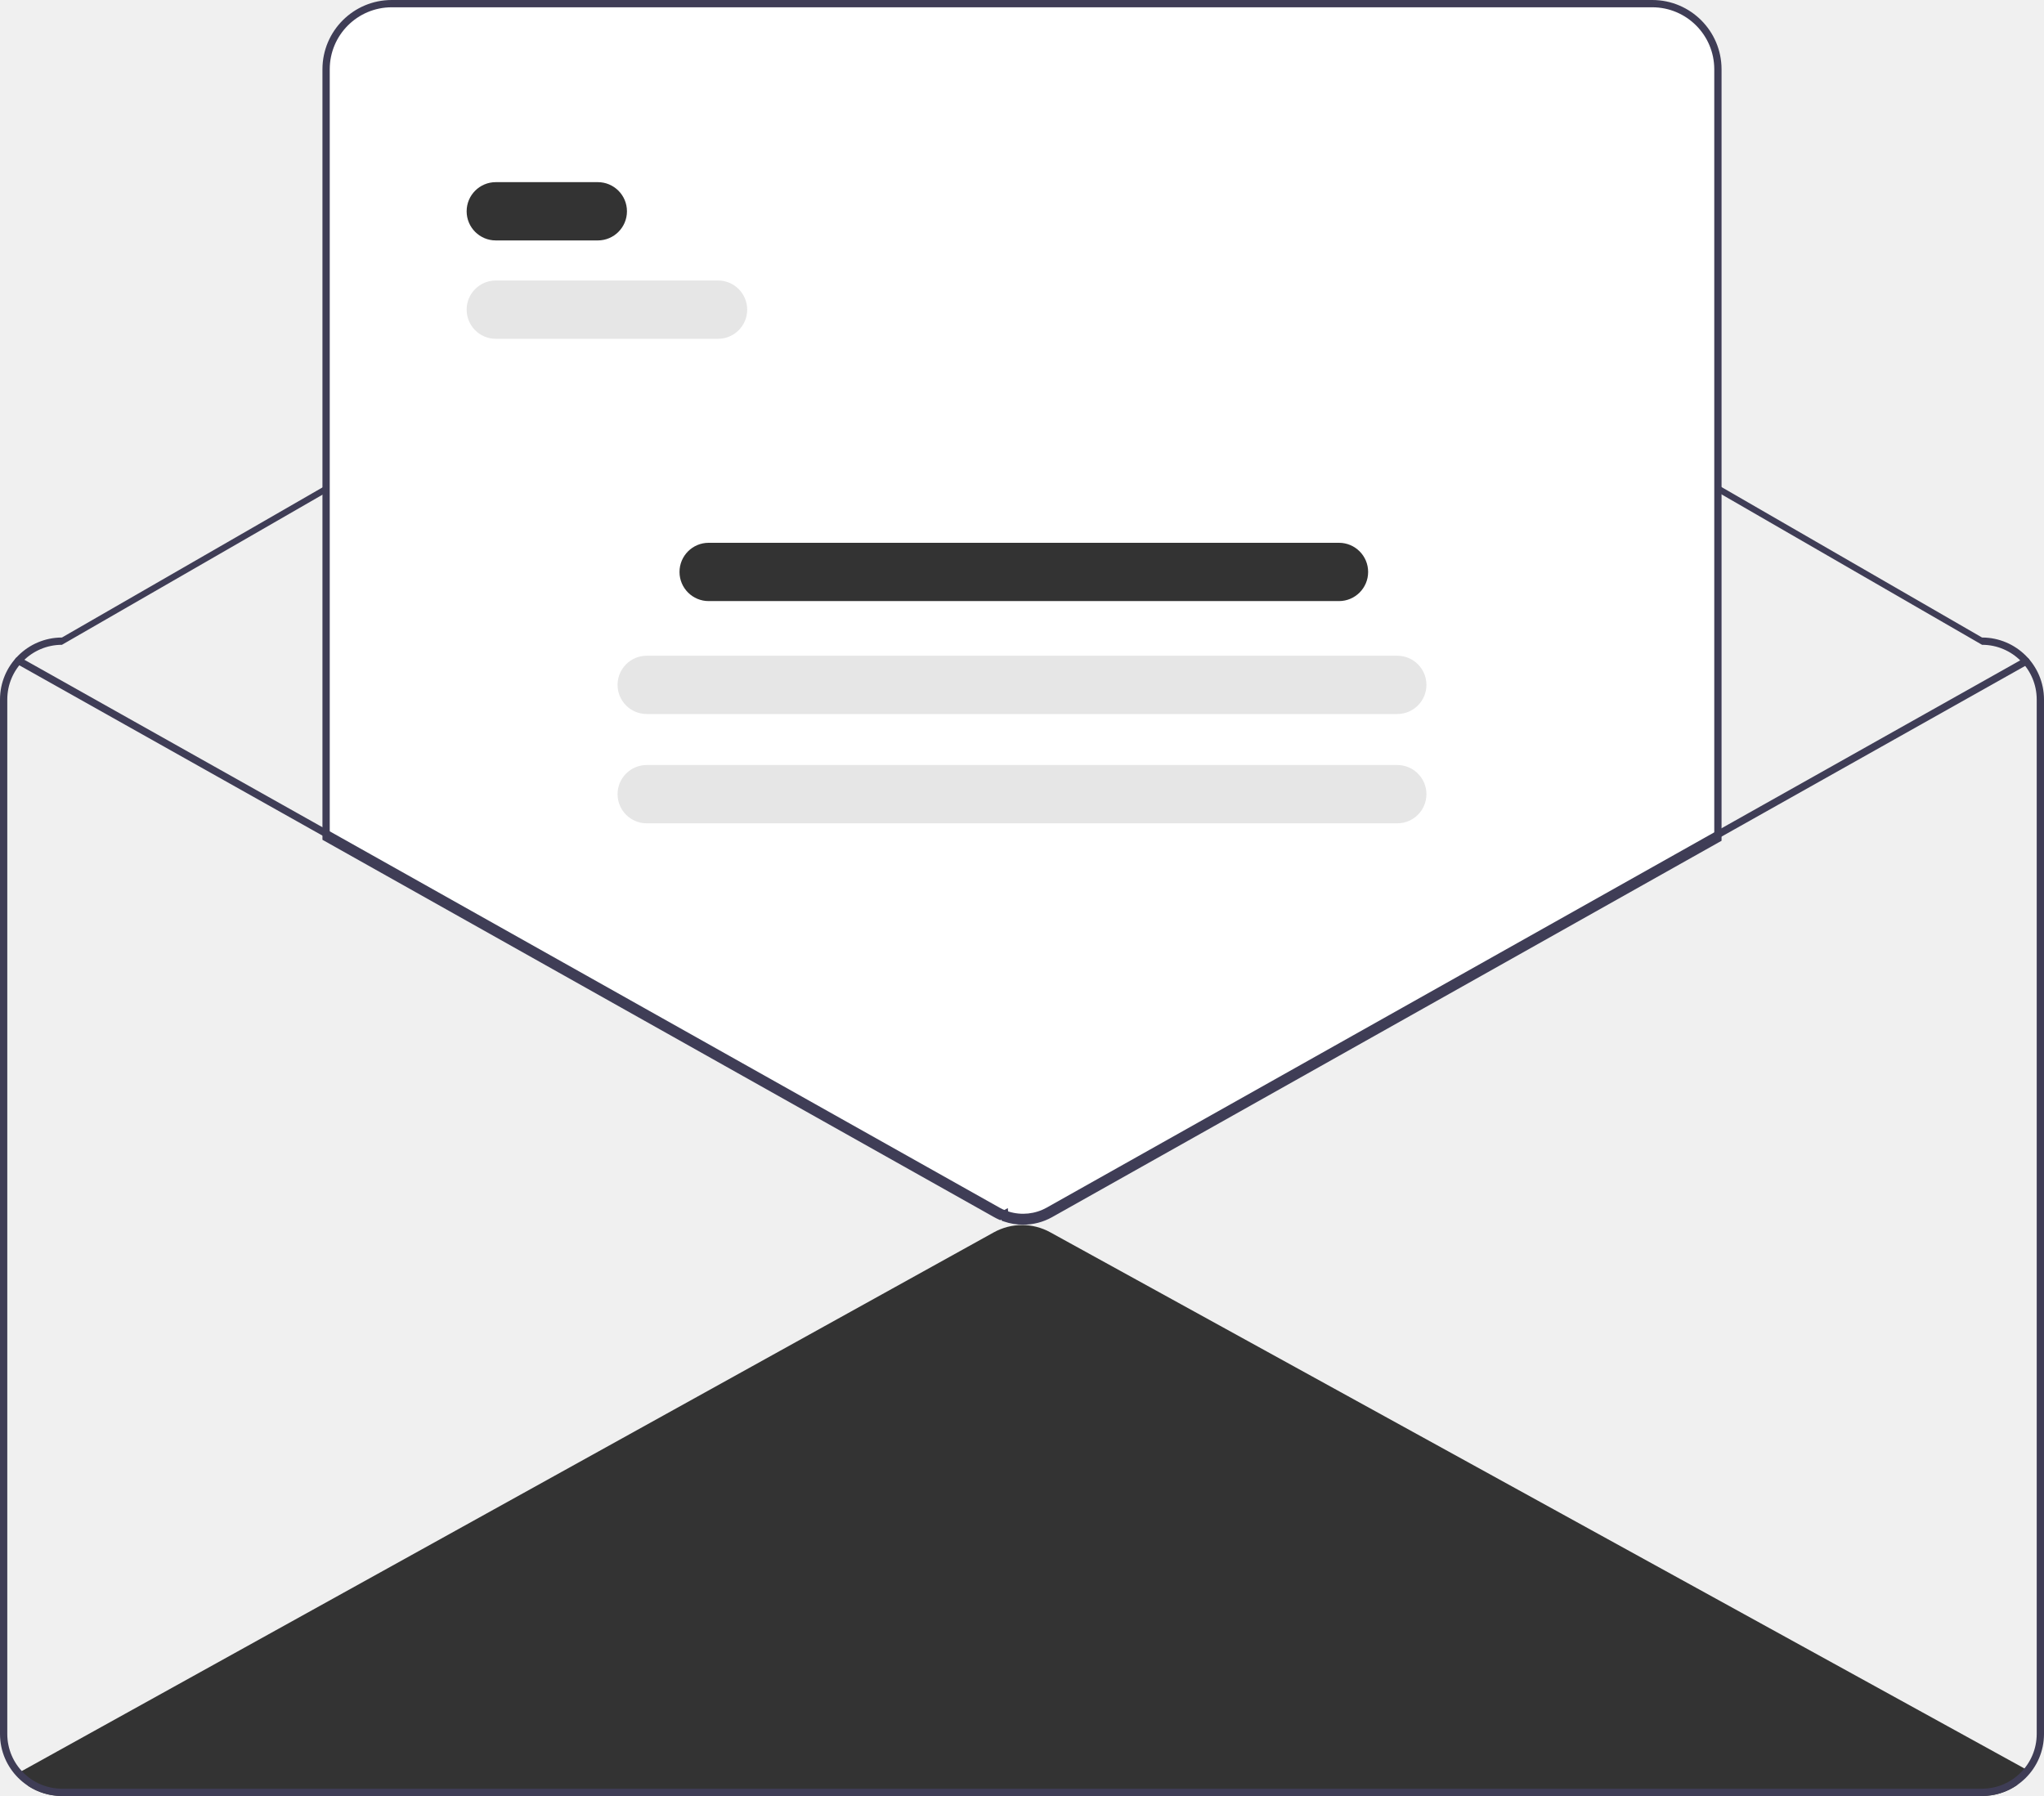
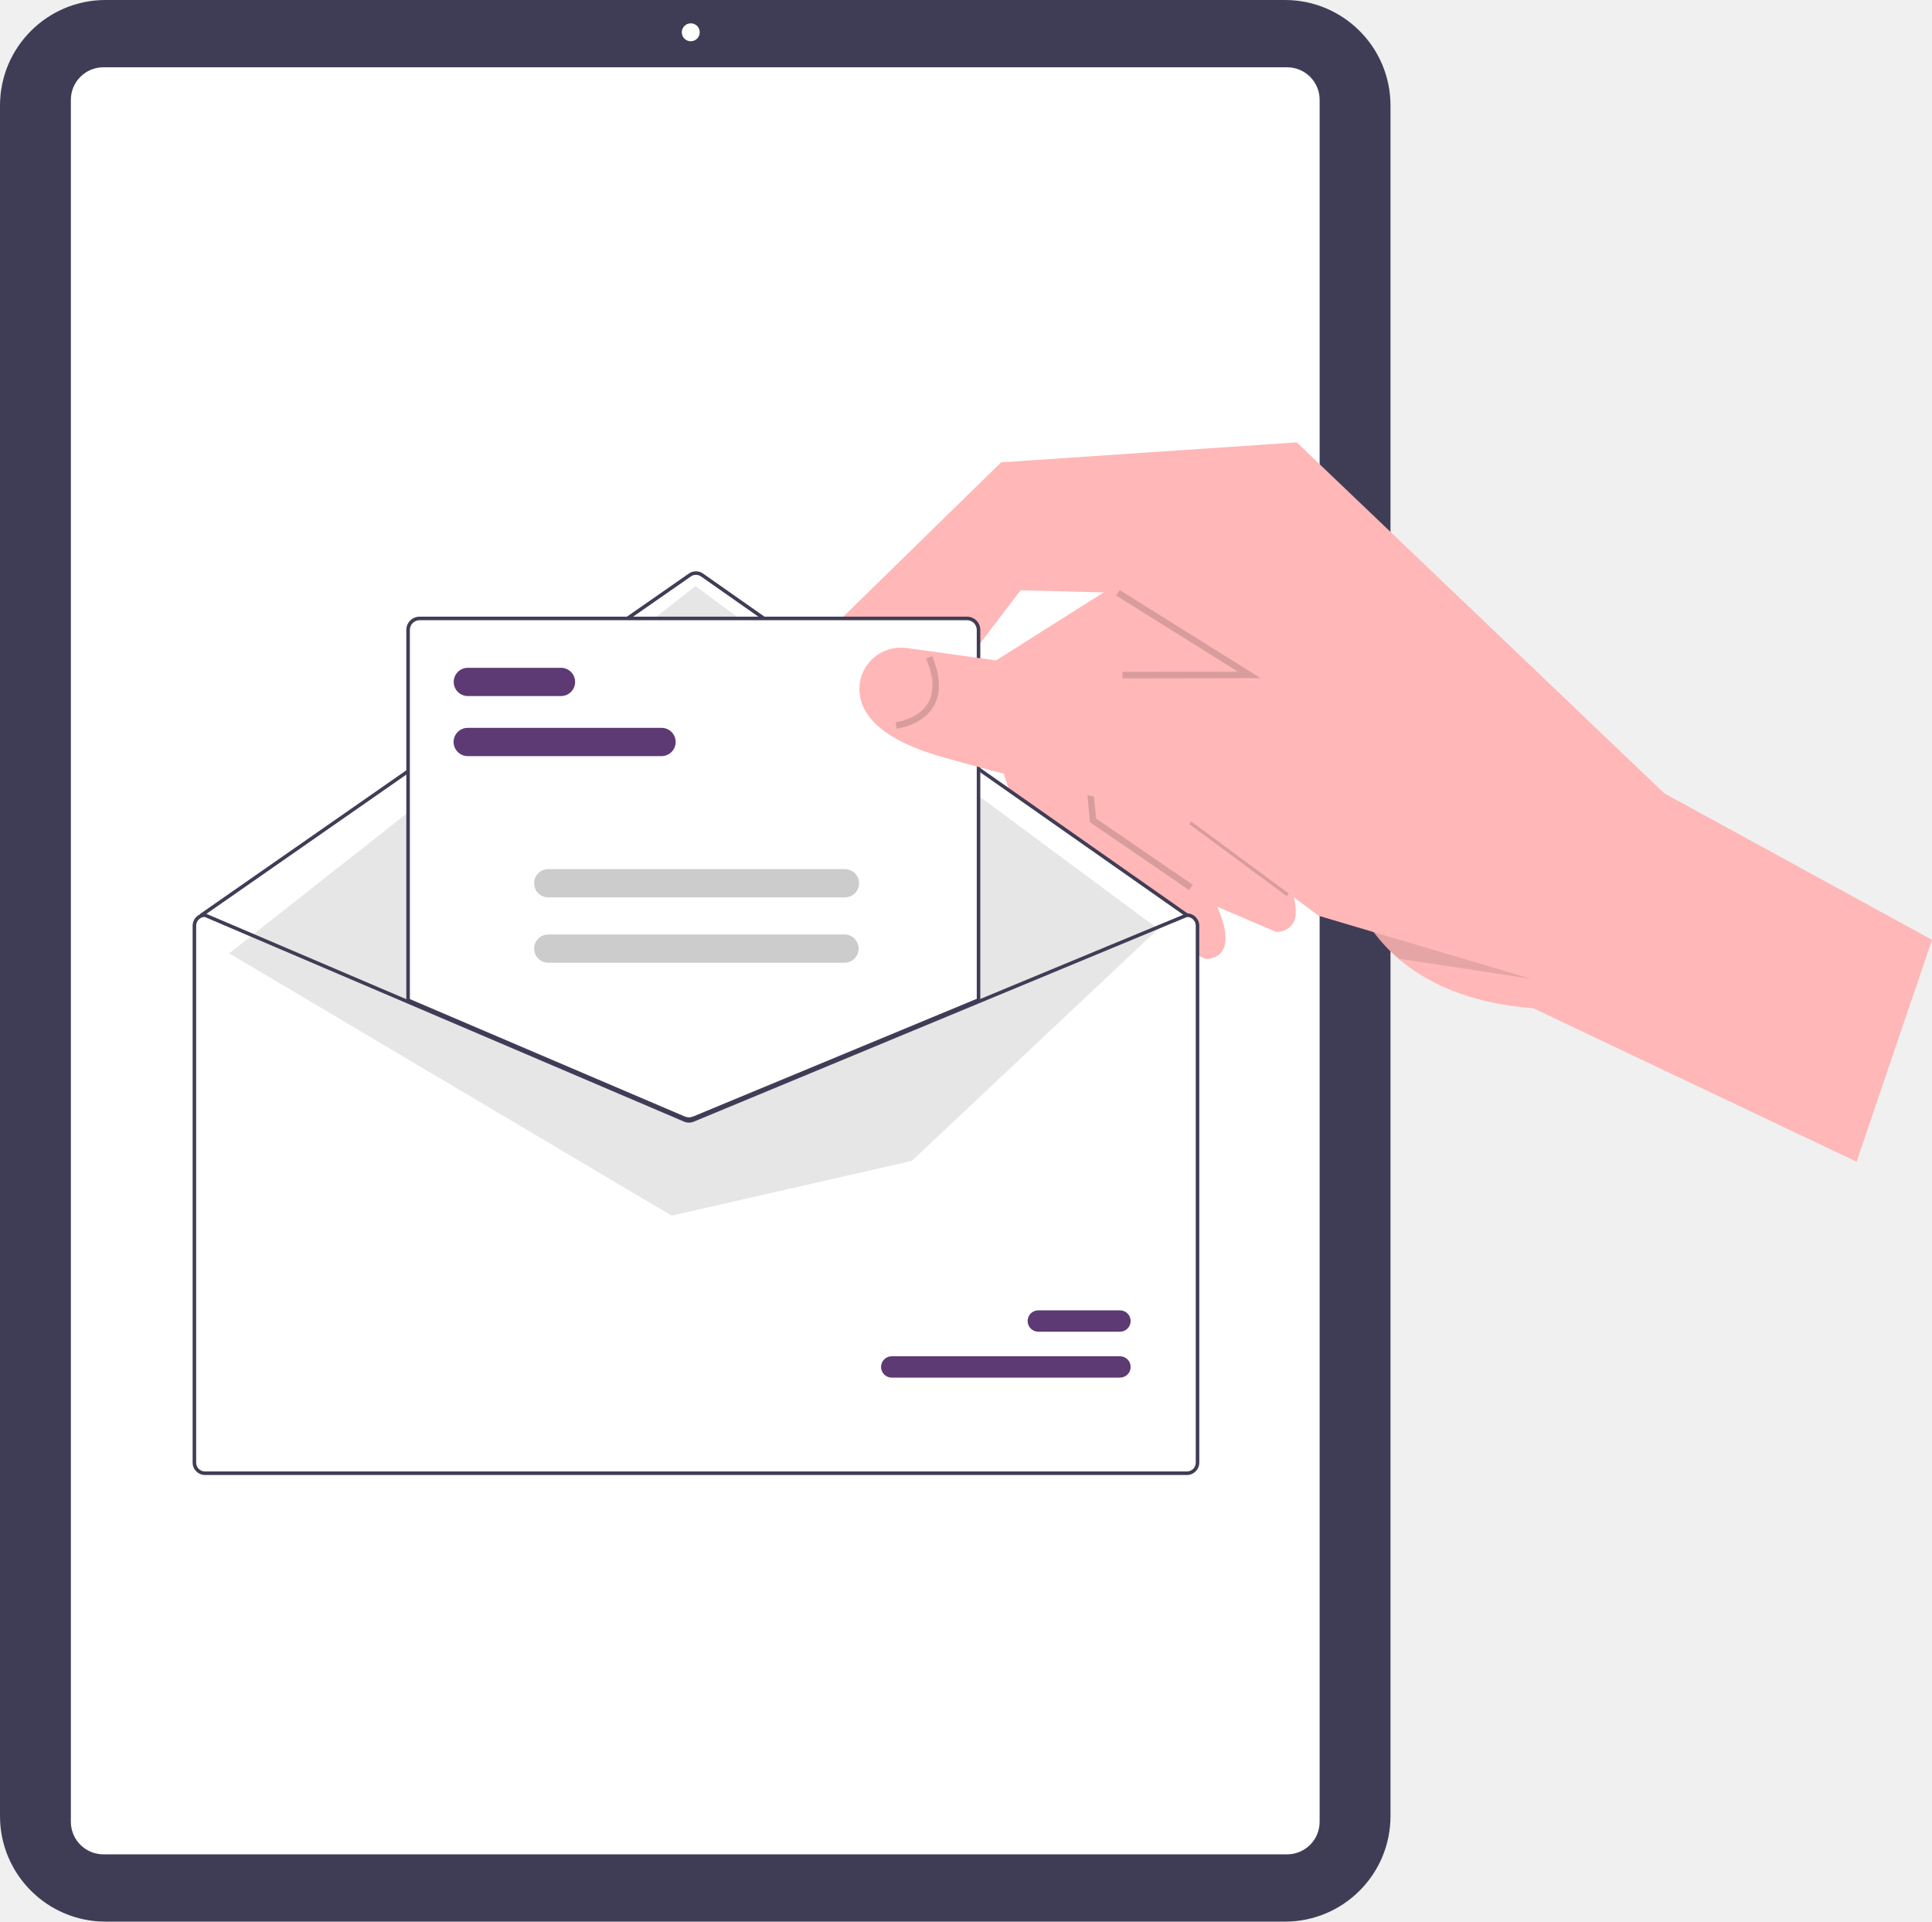
- <svg xmlns="http://www.w3.org/2000/svg" data-name="Layer 1" width="561" height="493" viewBox="0 0 561 493">
-   <path d="M876.03,689.45c-.98,1.37-1.97,2.73-2.95,4.08A16.828,16.828,0,0,1,863.5,696.5h-527a16.904,16.904,0,0,1-9.21-2.72c-.91-1.2-1.81-2.41-2.72-3.62l.91-.5L592.27,541.78a16.019,16.019,0,0,1,15.47-.02L875.13,688.95Z" transform="translate(-319.5 -203.5)" fill="#333333" />
-   <path d="M863.5,378.5,632.282,244.97a64.023,64.023,0,0,0-63.981-.032L336.5,378.5a17.024,17.024,0,0,0-17,17v284a17.02,17.02,0,0,0,17,17h527a17.029,17.029,0,0,0,17-17v-284A17.024,17.024,0,0,0,863.5,378.5Zm15,301a15.036,15.036,0,0,1-15,15h-527a15.027,15.027,0,0,1-15-15v-284a15.018,15.018,0,0,1,15-15L568.3,246.938a64.023,64.023,0,0,1,63.981.032L863.5,380.5a15.018,15.018,0,0,1,15,15Z" transform="translate(-319.5 -203.5)" fill="#3f3d56" />
-   <path d="M600.3,539.18a15.363,15.363,0,0,1-5.116-.858l-.302-.107-.061-.672c-.188.093-.379.182-.569.266l-.201.088-.201-.089c-.421-.185-.84-.395-1.244-.622L408.5,433.732V222.5A18.521,18.521,0,0,1,427,204H773a18.521,18.521,0,0,1,18.5,18.5V434.002l-.255.144-183.25,103.04A15.757,15.757,0,0,1,600.3,539.18Z" transform="translate(-319.5 -203.5)" fill="#fff" />
-   <path d="M600.3,539.68a15.856,15.856,0,0,1-5.282-.887l-.605-.213-.026-.286-.337.148-.402-.177c-.437-.192-.87-.409-1.288-.645L408,434.025V222.5a19.022,19.022,0,0,1,19-19H773a19.022,19.022,0,0,1,19,19V434.295L608.24,537.622A16.253,16.253,0,0,1,600.3,539.68Zm-4.013-2.577a14.492,14.492,0,0,0,10.974-1.226L790,433.125V222.5a17.019,17.019,0,0,0-17-17H427a17.019,17.019,0,0,0-17,17V432.854l11.99,6.733,171.35,96.291q.35.197.71.371.36-.174.709-.37l1.347-.759Z" transform="translate(-319.5 -203.5)" fill="#3f3d56" />
-   <path d="M876.07,385.88,803.5,426.68,791,433.71,607.75,536.75a15.242,15.242,0,0,1-7.45,1.93,14.911,14.911,0,0,1-4.95-.83,12.054,12.054,0,0,1-1.3-.5q-.614-.27-1.2-.6L421.5,440.46,409,433.44l-84.92-47.72a1.011,1.011,0,0,1-.38-1.37.999.999,0,0,1,1.36-.38L409,431.14l12.5,7.02L593.83,535a13.074,13.074,0,0,0,1.78.83c.26.1.53.19.8.27A13.264,13.264,0,0,0,606.77,535L791,431.42l12.5-7.03,71.59-40.25a.998.998,0,1,1,.98,1.74Z" transform="translate(-319.5 -203.5)" fill="#3f3d56" />
-   <path d="M483.575,269.5h-28a8,8,0,0,1,0-16h28a8,8,0,0,1,0,16Z" transform="translate(-319.5 -203.5)" fill="#333333" />
-   <path d="M516.575,296.5h-61a8,8,0,0,1,0-16h61a8,8,0,0,1,0,16Z" transform="translate(-319.5 -203.5)" fill="#e6e6e6" />
-   <path d="M687,368.5H514a8,8,0,0,1,0-16H687a8,8,0,0,1,0,16Z" transform="translate(-319.5 -203.5)" fill="#333333" />
-   <path d="M703,399.5H497a8,8,0,0,1,0-16H703a8,8,0,0,1,0,16Z" transform="translate(-319.5 -203.5)" fill="#e6e6e6" />
-   <path d="M703,429.5H497a8,8,0,0,1,0-16H703a8,8,0,0,1,0,16Z" transform="translate(-319.5 -203.5)" fill="#e6e6e6" />
+ <svg xmlns="http://www.w3.org/2000/svg" data-name="Layer 1" width="522.708" height="519.891" viewBox="0 0 522.708 519.891">
+   <path d="M686.32,709.945H367.177a28.563,28.563,0,0,1-28.531-28.531V218.586a28.563,28.563,0,0,1,28.531-28.531H686.32A28.563,28.563,0,0,1,714.851,218.586V681.414A28.563,28.563,0,0,1,686.32,709.945Z" transform="translate(-338.6462 -190.0546)" fill="#3f3d56" />
+   <path d="M686.882,691.742H366.615a8.805,8.805,0,0,1-8.795-8.795V217.053a8.805,8.805,0,0,1,8.795-8.795H686.882a8.805,8.805,0,0,1,8.795,8.795V682.947A8.805,8.805,0,0,1,686.882,691.742Z" transform="translate(-338.6462 -190.0546)" fill="#fff" />
+   <circle cx="186.889" cy="8.738" r="2.427" fill="#fff" />
+   <path d="M612.177,405.287l-10.602-31.754-.179-.552,44.649-28.203,2.374,3.199,12.435,16.745-4.545,13.543-11.748,34.991-.515,1.538,21.757,16.176c.862,1.59,1.579,3.04,2.161,4.373,6.495,14.8-3.119,14.129-3.119,14.129l-44.249-18.967Z" transform="translate(-338.6462 -190.0546)" fill="#ffb7b7" />
+   <path d="M635.602,411.198l-1.951-5.846-9.573-28.696-1.994-5.982-1.675-5.006,21.832-13.794,22.817-14.409,14.808,19.943-4.488,13.372-2.182,6.497L669.824,387.33l-6.767,20.152,21.757,16.176a42.206,42.206,0,0,1,3.872,9.15,14.066,14.066,0,0,1,.532,4.097,5.017,5.017,0,0,1-5.362,5.255L639.607,423.193Z" transform="translate(-338.6462 -190.0546)" fill="#ffb7b7" />
+   <polygon points="294.88 222.439 292.312 195.37 305.108 188.432 305.945 189.977 294.17 196.361 296.551 221.455 322.712 239.371 321.72 240.82 294.88 222.439" opacity="0.15" style="isolation:isolate" />
+   <rect x="673.238" y="405.634" width="1.756" height="32.825" transform="translate(-404.5667 523.3705) rotate(-53.54095)" opacity="0.15" style="isolation:isolate" />
+   <polygon points="321.218 248.065 188.403 154.698 54.232 247.195 186.402 303.007 321.218 248.065" fill="#fff" />
+   <path d="M564.774,358.87l44.723-43.728,79.987-5.404,99.427,94.944,72.443,39.645L840.945,504.343,753.508,462.838c-17.802-1.308-29.256-7.215-36.5-13.427a44.098,44.098,0,0,1-6.694-7.17,32.236,32.236,0,0,1-4.951-9.243L669.824,387.33l-7.327-9.424-4.745-6.099L642.24,351.876l-1.116-1.433-26.352-.698-13.715,18.005-9.633,12.635a21.417,21.417,0,0,1-4.597,12.213c-8.639,10.508-26.155,8.456-26.155,8.456Z" transform="translate(-338.6462 -190.0546)" fill="#ffb7b7" />
+   <path d="M393.39,437.164h.096l54.853,23.423,75.051,32.047a2.421,2.421,0,0,0,1.854.01l77.43-32.124L658.875,437.202l.086-.038h.096a3.348,3.348,0,0,1,3.345,3.345V585.765a3.348,3.348,0,0,1-3.345,3.345H393.39a3.348,3.348,0,0,1-3.345-3.345V440.509A3.348,3.348,0,0,1,393.39,437.164Z" transform="translate(-338.6462 -190.0546)" fill="#fff" />
+   <path d="M393.152,438.12a.476.476,0,0,0,.273-.086L525.569,346.005a2.396,2.396,0,0,1,2.737.005l131.193,92.024a.478.478,0,0,0,.549-.783L528.855,345.227a3.355,3.355,0,0,0-3.832-.006l-132.145,92.029a.478.478,0,0,0,.273.87Z" transform="translate(-338.6462 -190.0546)" fill="#3f3d56" />
+   <polygon points="313.356 251.327 188.162 158.543 62.019 257.929 181.712 328.885 246.695 314.073 313.356 251.327" fill="#e6e6e6" />
+   <path d="M579.856,562.766h61.849a2.89,2.89,0,0,0,.009-5.779H579.856a2.89,2.89,0,0,0-.009,5.779Z" transform="translate(-338.6462 -190.0546)" fill="#5d3a73" />
+   <path d="M619.515,550.343h22.19a2.89,2.89,0,0,0,.009-5.779H619.515a2.89,2.89,0,0,0-.009,5.779Z" transform="translate(-338.6462 -190.0546)" fill="#5d3a73" />
+   <path d="M525.048,493.061a3.614,3.614,0,0,0,1.371-.269l77.211-32.037V360.474a3.349,3.349,0,0,0-3.345-3.345H452.162a3.349,3.349,0,0,0-3.345,3.345V460.826l.145.062,74.673,31.889A3.639,3.639,0,0,0,525.048,493.061Z" transform="translate(-338.6462 -190.0546)" fill="#fff" />
+   <path d="M523.542,492.997,448.578,460.983V360.474a3.588,3.588,0,0,1,3.584-3.584H600.285a3.588,3.588,0,0,1,3.584,3.584v100.441l-77.359,32.099a3.885,3.885,0,0,1-2.968-.017ZM602.913,360.474a2.631,2.631,0,0,0-2.628-2.628H452.162a2.631,2.631,0,0,0-2.628,2.628V460.353l74.381,31.765a2.923,2.923,0,0,0,2.23.013l76.768-31.853Z" transform="translate(-338.6462 -190.0546)" fill="#3f3d56" />
+   <path d="M390.762,440.509V585.765a3.348,3.348,0,0,0,3.345,3.345H659.773a3.348,3.348,0,0,0,3.345-3.345V440.509a3.348,3.348,0,0,0-3.345-3.345h-.096l-.086.038-56.201,23.317-77.43,32.124a2.421,2.421,0,0,1-1.854-.01l-75.051-32.047L394.203,437.164h-.096A3.348,3.348,0,0,0,390.762,440.509Zm.956,0a2.397,2.397,0,0,1,2.293-2.389l55.045,23.504L523.729,493.513a3.402,3.402,0,0,0,2.599.014l77.062-31.976,56.473-23.432a2.394,2.394,0,0,1,2.298,2.389V585.765a2.39,2.39,0,0,1-2.389,2.389H394.107a2.39,2.39,0,0,1-2.389-2.389Z" transform="translate(-338.6462 -190.0546)" fill="#3f3d56" />
+   <path d="M465.129,394.615h52.56a3.823,3.823,0,0,0,0-7.645h-52.56a3.823,3.823,0,0,0,0,7.645Z" transform="translate(-338.6462 -190.0546)" fill="#5d3a73" />
+   <path d="M465.16,378.369h25.324a3.823,3.823,0,0,0,0-7.645H465.16a3.823,3.823,0,0,0,0,7.645Z" transform="translate(-338.6462 -190.0546)" fill="#5d3a73" />
+   <path d="M486.913,432.84h80.273a3.823,3.823,0,1,0,0-7.645H486.913a3.823,3.823,0,0,0,0,7.645Z" transform="translate(-338.6462 -190.0546)" fill="#ccc" />
+   <path d="M486.913,450.52h80.273a3.823,3.823,0,0,0,0-7.645H486.913a3.823,3.823,0,0,0,0,7.645Z" transform="translate(-338.6462 -190.0546)" fill="#ccc" />
+   <path d="M673.196,377.28l15.944-.922L752.843,454.867l-22.506-3.442-13.33-2.014a44.098,44.098,0,0,1-6.694-7.17l-14.811-4.397-6.816-5.036C689.114,434.444,673.196,377.28,673.196,377.28Z" transform="translate(-338.6462 -190.0546)" opacity="0.1" style="isolation:isolate" />
+   <path d="M571.283,374.782A11.249,11.249,0,0,1,584.061,365.386L601.057,367.75l21.027,2.926,16.25,2.259,19.418-1.127,17.626-1.025,10.413-.601L755.034,455.517l-59.532-17.674-6.816-5.036-29.843-22.042s-9.778-1.802-25.192-5.412c-2.293-.545-28.241-7.056-40.43-10.597-2.361-.688-4.48-1.407-6.394-2.157C573.237,387.249,570.518,380.391,571.283,374.782Z" transform="translate(-338.6462 -190.0546)" fill="#ffb7b7" />
+   <path d="M581.017,385.442c.061-.007,6.127-.763,8.716-5.205,1.744-2.993,1.569-7.023-.521-11.978l1.618-.682c2.319,5.498,2.458,10.06.413,13.557-3.042,5.202-9.743,6.022-10.027,6.054Z" transform="translate(-338.6462 -190.0546)" opacity="0.15" style="isolation:isolate" />
+   <polygon points="303.71 183.525 303.706 181.769 334.938 181.719 302.012 161.133 302.943 159.643 341.046 183.465 303.71 183.525" opacity="0.15" style="isolation:isolate" />
</svg>
